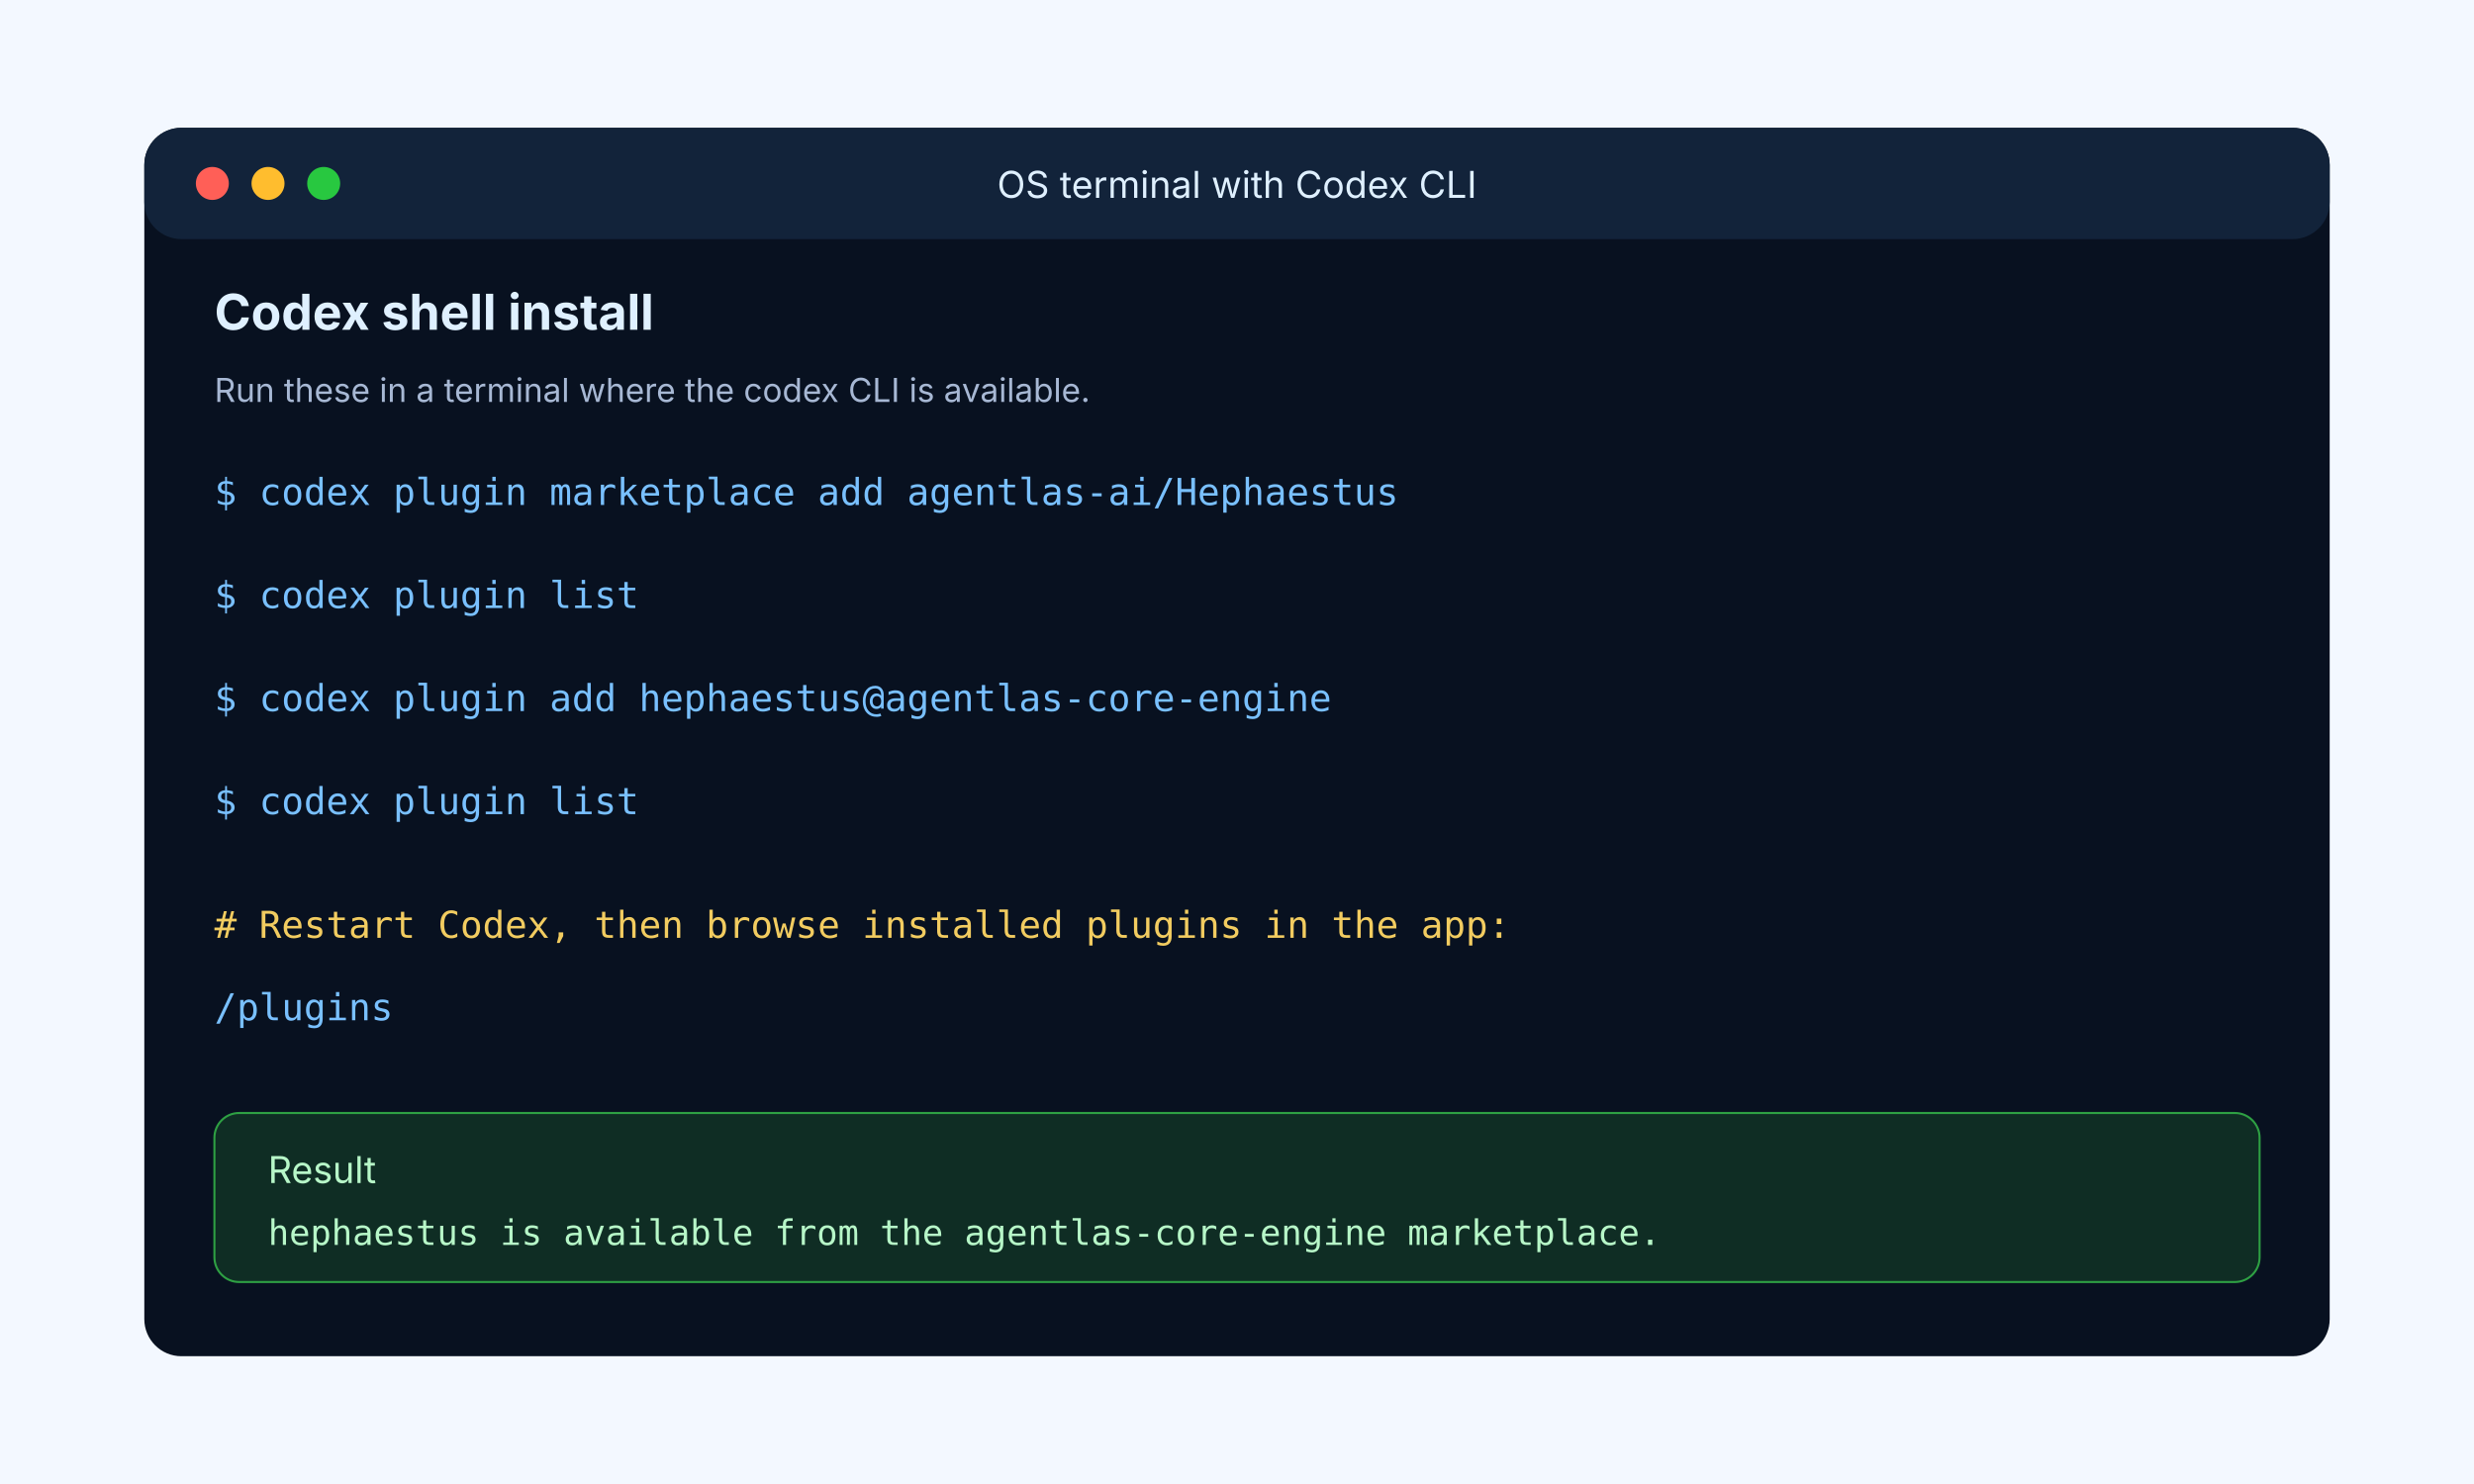
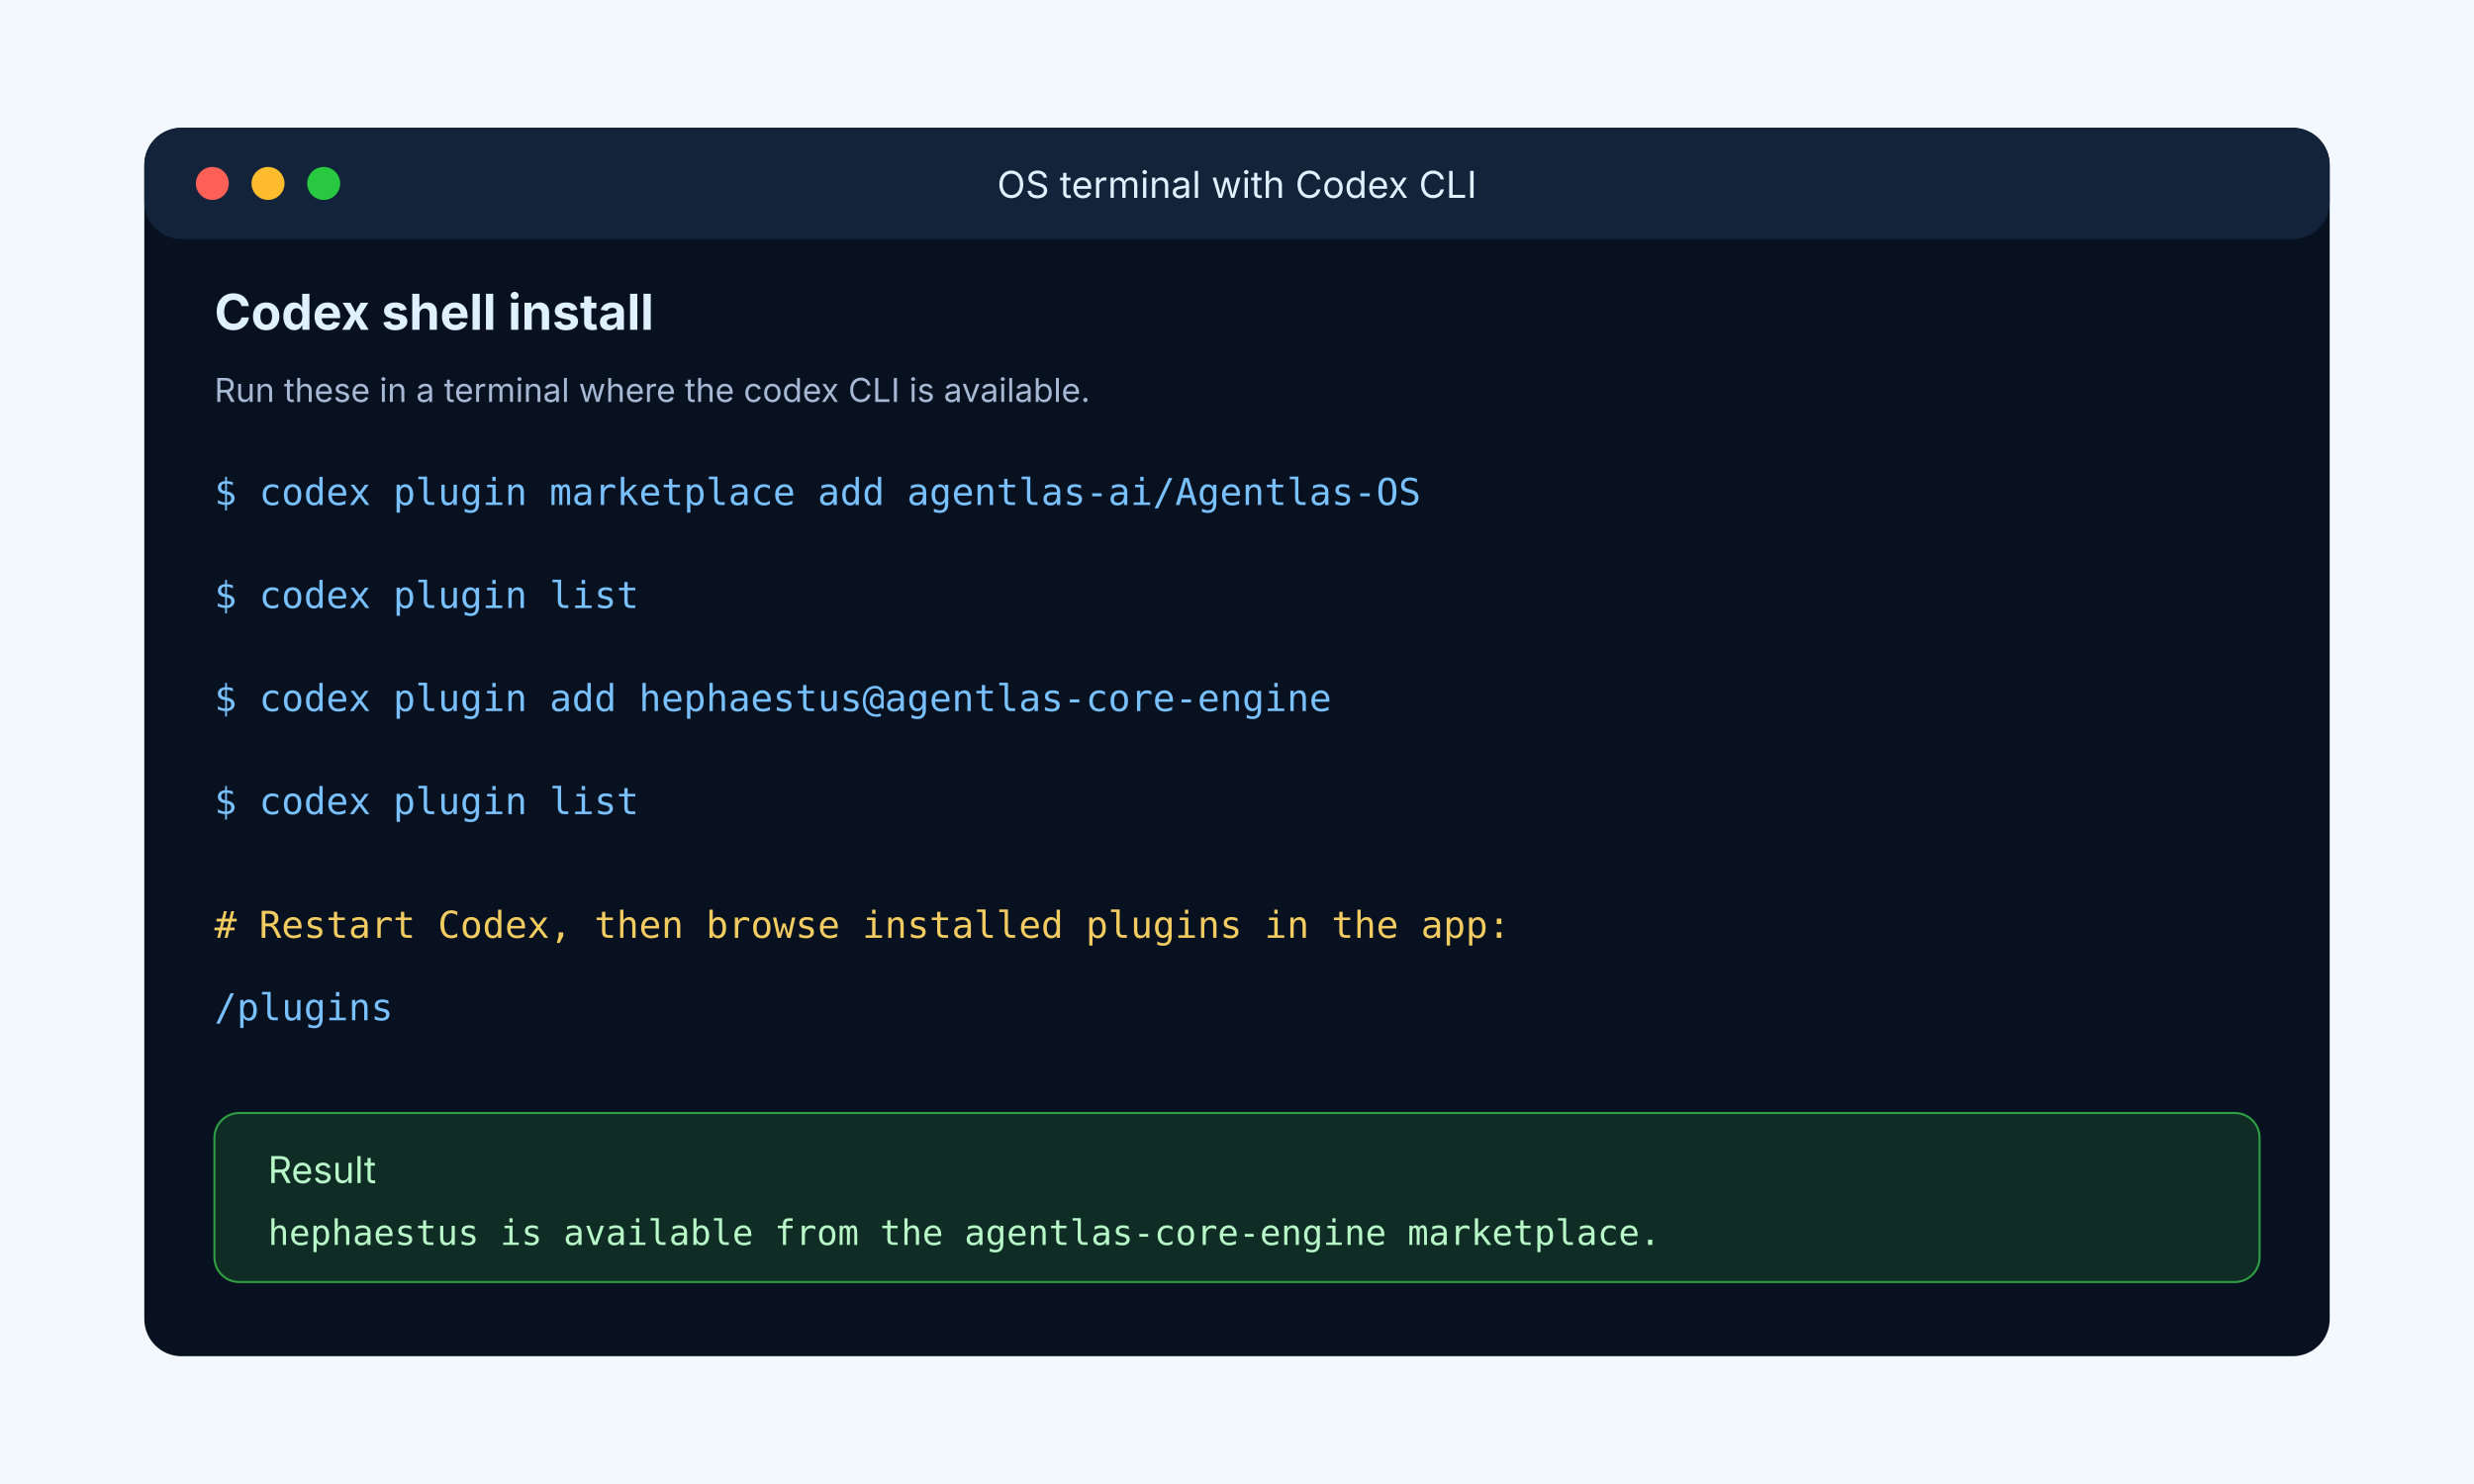
<svg xmlns="http://www.w3.org/2000/svg" width="1200" height="720" viewBox="0 0 1200 720" role="img" aria-labelledby="title desc">
  <rect width="1200" height="720" fill="#f3f8ff" />
  <rect x="70" y="62" width="1060" height="596" rx="18" fill="#081120" />
  <rect x="70" y="62" width="1060" height="54" rx="18" fill="#12233a" />
  <circle cx="103" cy="89" r="8" fill="#ff5f57" />
  <circle cx="130" cy="89" r="8" fill="#ffbd2e" />
  <circle cx="157" cy="89" r="8" fill="#28c840" />
  <text x="600" y="96" text-anchor="middle" font-family="Inter, Arial, sans-serif" font-size="18" fill="#dff0ff">OS terminal with Codex CLI</text>
  <text x="104" y="160" font-family="Inter, Arial, sans-serif" font-size="24" font-weight="700" fill="#dff0ff">Codex shell install</text>
  <text x="104" y="195" font-family="Inter, Arial, sans-serif" font-size="16" fill="#a7b8d4">Run these in a terminal where the codex CLI is available.</text>
  <g font-family="Menlo, Consolas, monospace" font-size="18">
-     <text x="104" y="245" fill="#79c0ff">$ codex plugin marketplace add agentlas-ai/Hephaestus</text>
+     <text x="104" y="245" fill="#79c0ff">$ codex plugin marketplace add agentlas-ai/Agentlas-OS</text>
    <text x="104" y="295" fill="#79c0ff">$ codex plugin list</text>
    <text x="104" y="345" fill="#79c0ff">$ codex plugin add hephaestus@agentlas-core-engine</text>
    <text x="104" y="395" fill="#79c0ff">$ codex plugin list</text>
    <text x="104" y="455" fill="#f2cc60"># Restart Codex, then browse installed plugins in the app:</text>
    <text x="104" y="495" fill="#79c0ff">/plugins</text>
  </g>
  <rect x="104" y="540" width="992" height="82" rx="12" fill="#0f2d24" stroke="#2ea043" />
  <text x="130" y="574" font-family="Inter, Arial, sans-serif" font-size="18" fill="#b7f7c8">Result</text>
  <text x="130" y="604" font-family="Menlo, Consolas, monospace" font-size="17" fill="#b7f7c8">hephaestus is available from the agentlas-core-engine marketplace.</text>
</svg>
